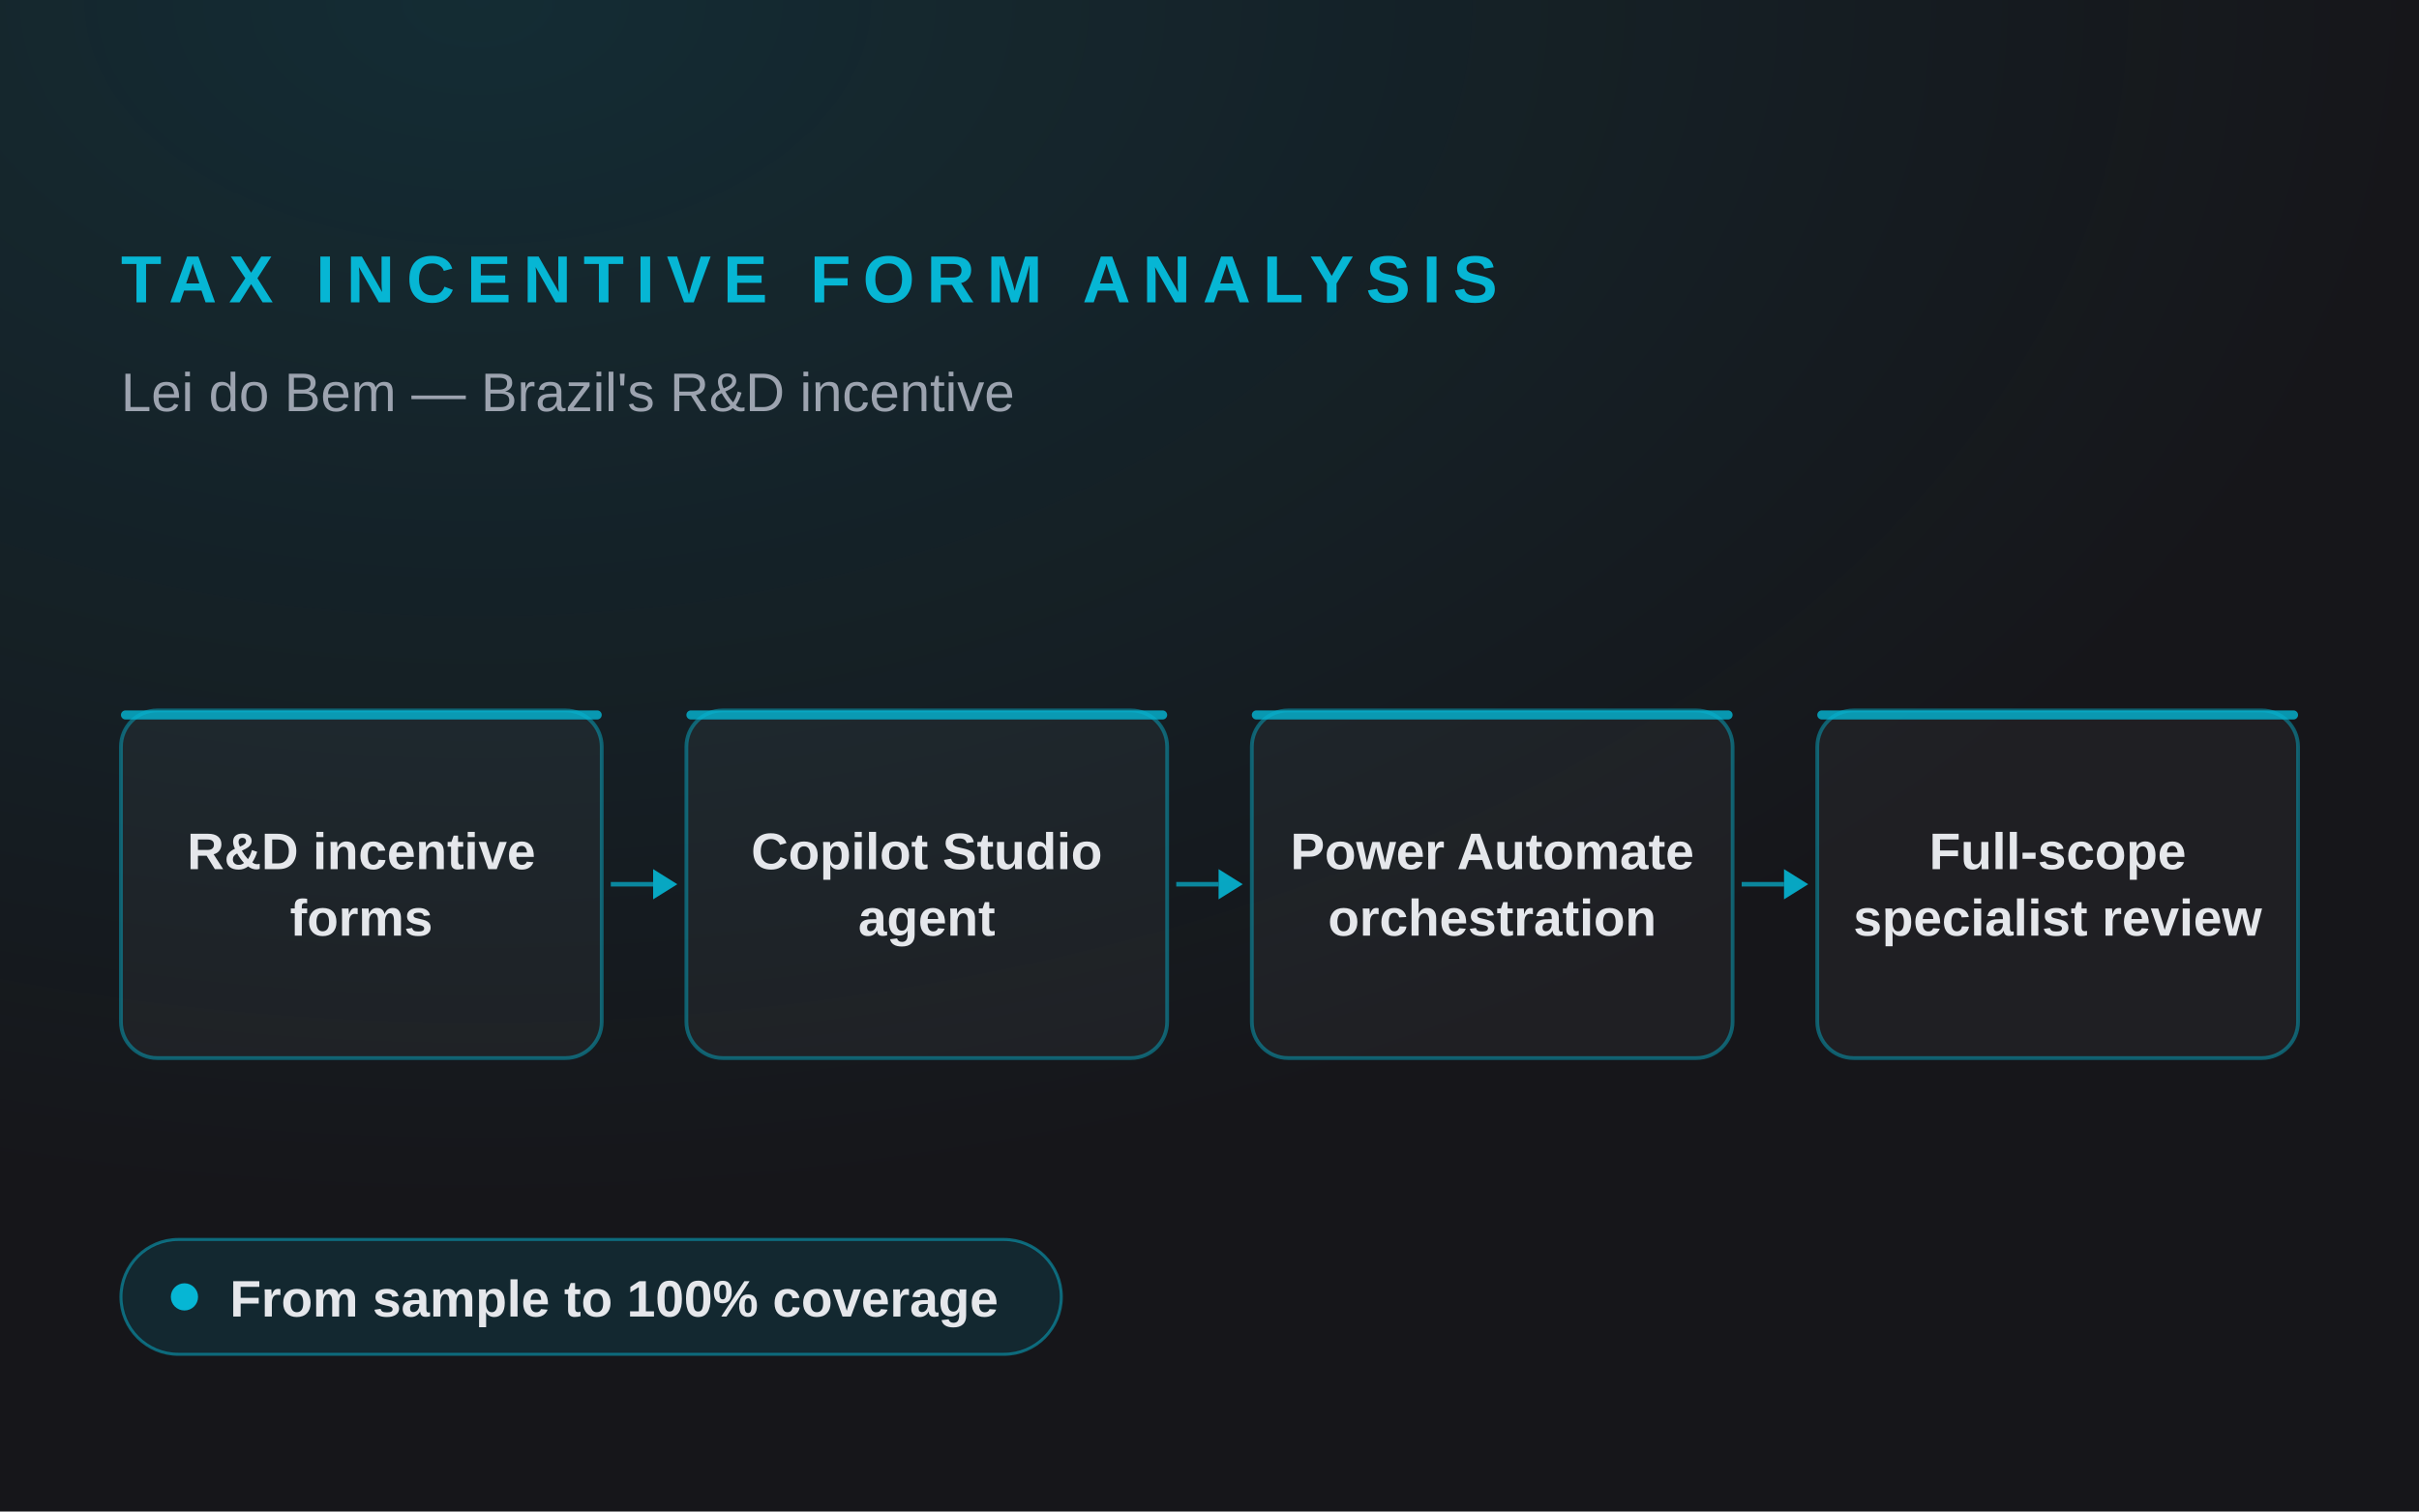
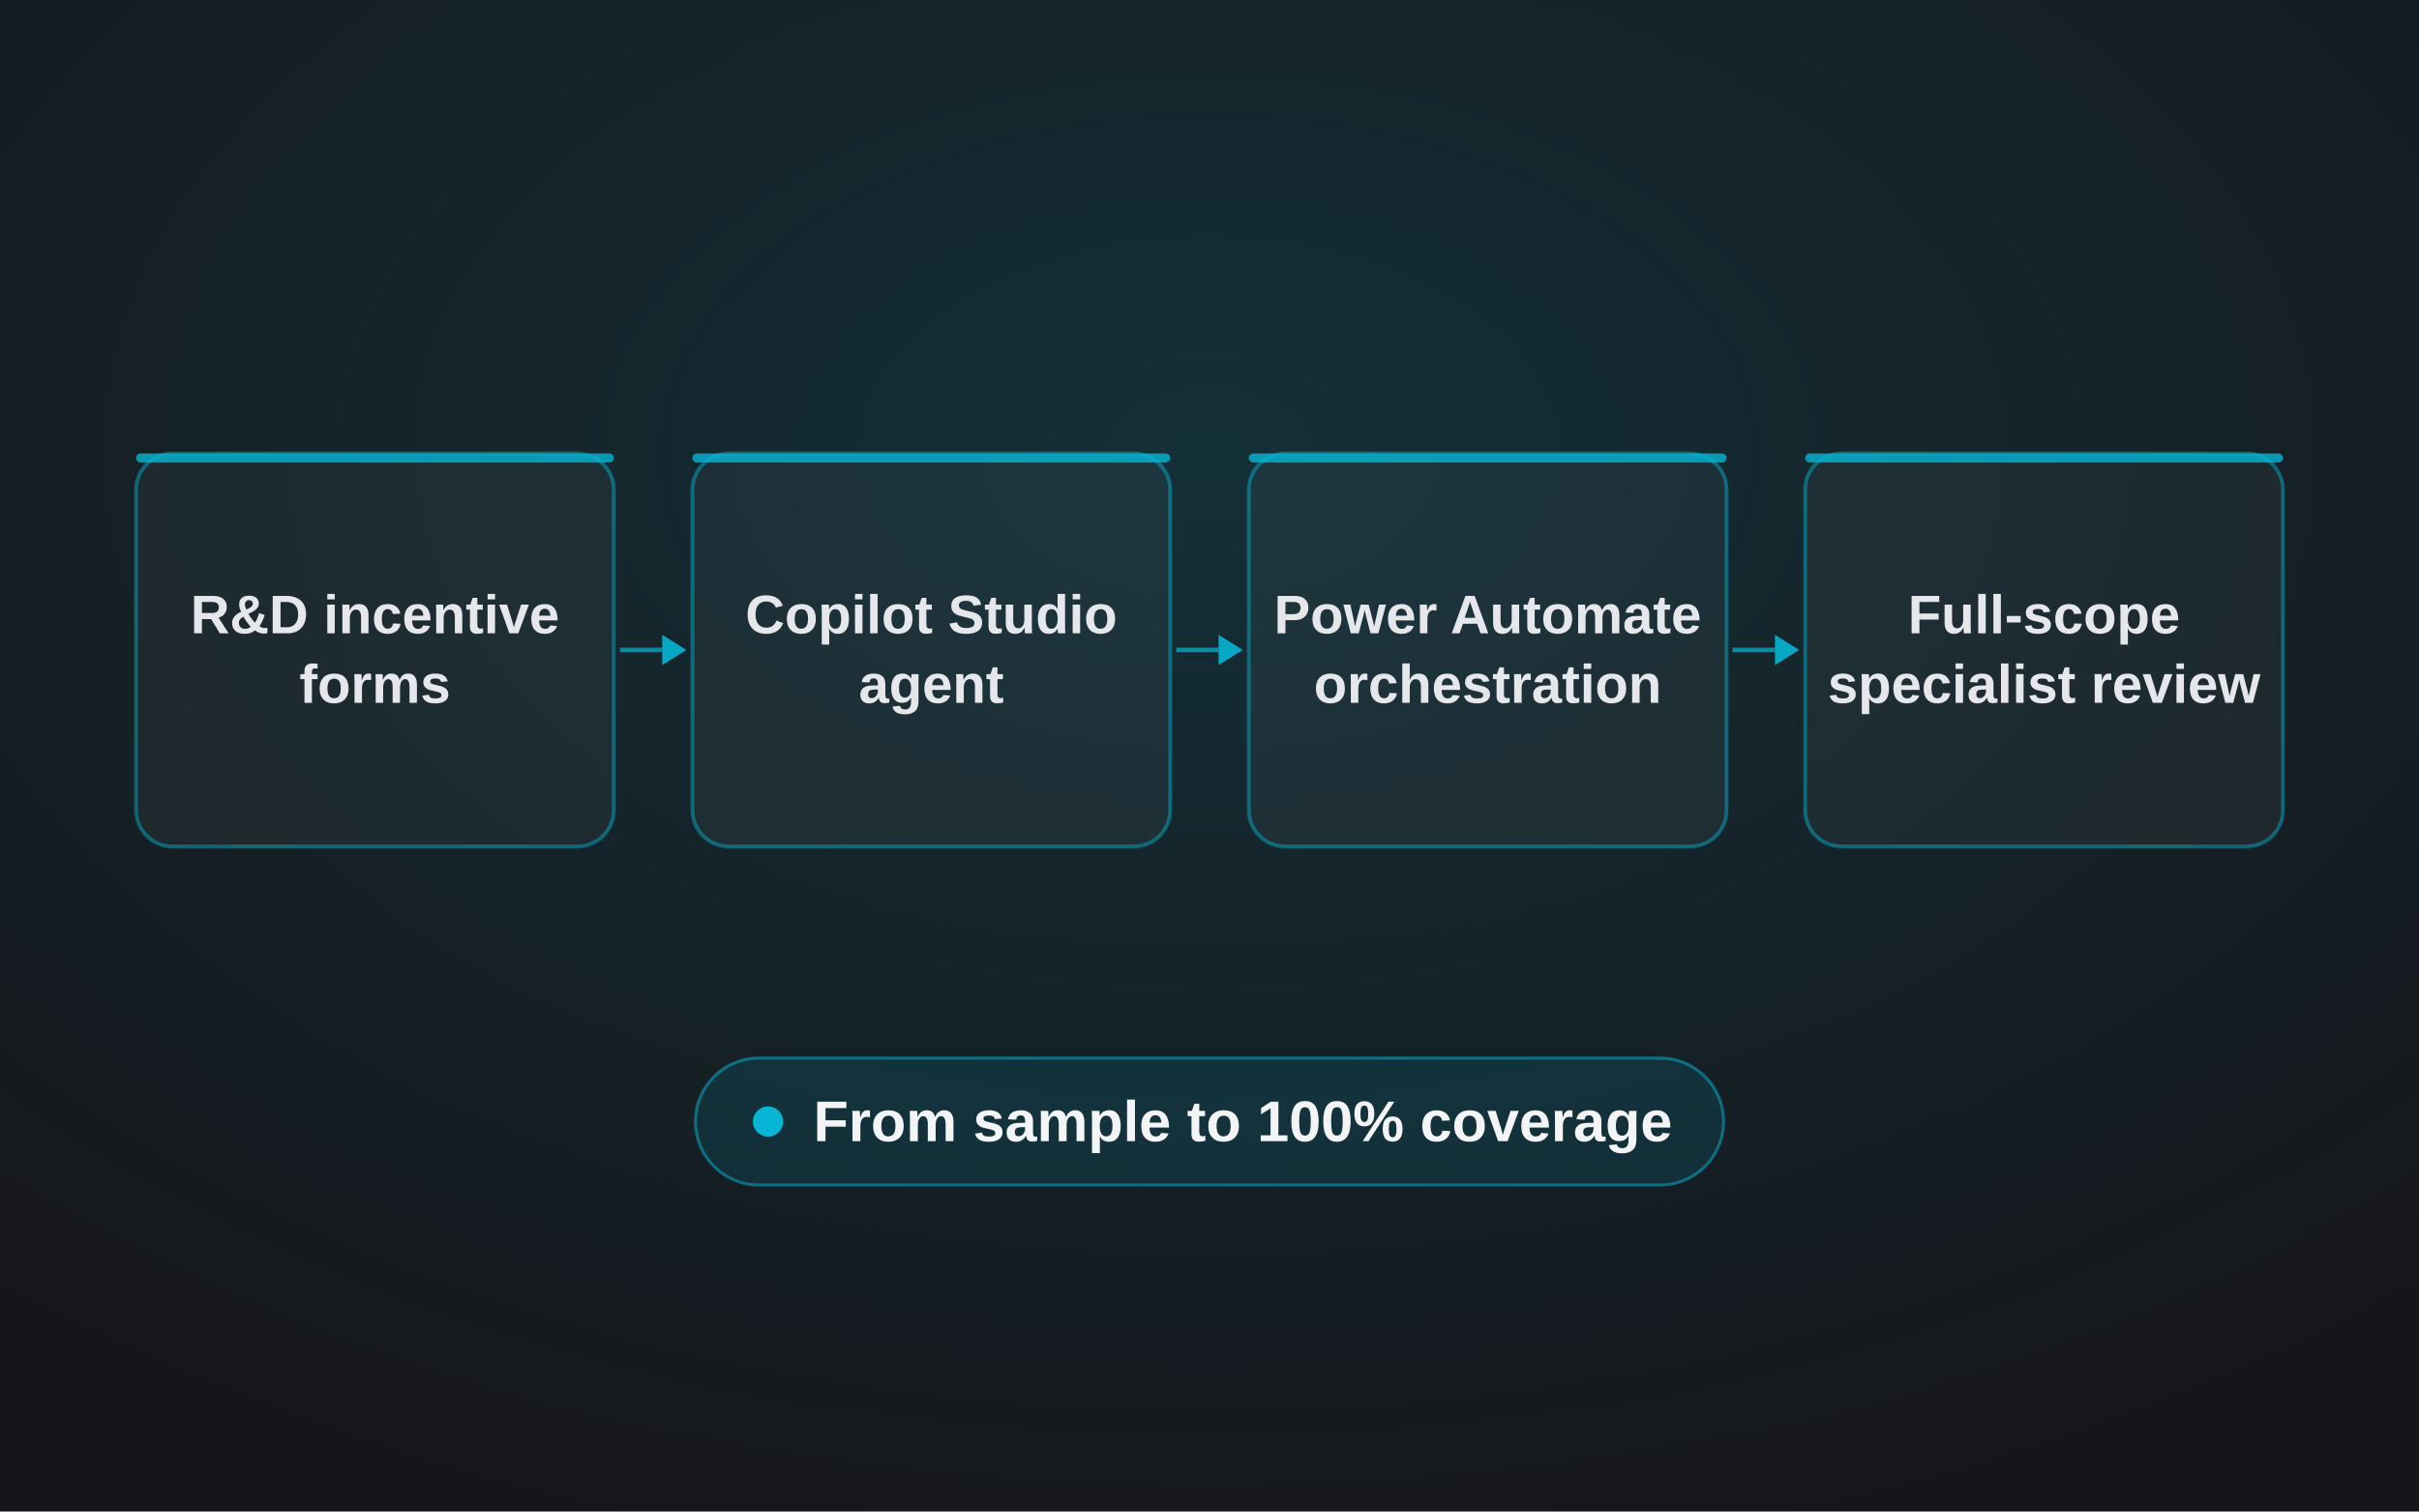
<svg xmlns="http://www.w3.org/2000/svg" width="1600" height="1000" viewBox="0 0 1600 1000">
  <defs>
-     <radialGradient id="g" cx="20%" cy="0%" r="80%">
-       <stop offset="0%" stop-color="#06B6D4" stop-opacity="0.14" />
+     <radialGradient id="g" cx="50%" cy="30%" r="75%">
+       <stop offset="0%" stop-color="#06B6D4" stop-opacity="0.16" />
      <stop offset="100%" stop-color="#06B6D4" stop-opacity="0" />
    </radialGradient>
  </defs>
  <rect width="1600" height="1000" fill="#16161a" />
  <rect width="1600" height="1000" fill="url(#g)" />
-   <text x="80" y="200" font-family="Segoe UI, Arial, sans-serif" font-size="44" font-weight="800" letter-spacing="8" fill="#06B6D4">TAX INCENTIVE FORM ANALYSIS</text>
-   <text x="80" y="272" font-family="Segoe UI, Arial, sans-serif" font-size="36" font-weight="500" fill="#9CA3AF">Lei do Bem — Brazil's R&amp;D incentive</text>
-   <rect x="80" y="470" width="318" height="230" rx="24" fill="#FFFFFF" fill-opacity="0.04" stroke="#06B6D4" stroke-opacity="0.45" stroke-width="2.5" />
-   <rect x="80" y="470" width="318" height="6" rx="3" fill="#06B6D4" fill-opacity="0.8" />
-   <text x="239" y="575" text-anchor="middle" font-family="Segoe UI, Arial, sans-serif" font-size="34" font-weight="600" fill="#E5E7EB">R&amp;D incentive</text>
-   <text x="239" y="619" text-anchor="middle" font-family="Segoe UI, Arial, sans-serif" font-size="34" font-weight="600" fill="#E5E7EB">forms</text>
-   <line x1="404" y1="585" x2="432" y2="585" stroke="#06B6D4" stroke-width="3" stroke-opacity="0.7" />
-   <path d="M 432 575 L 448 585 L 432 595 Z" fill="#06B6D4" fill-opacity="0.9" />
-   <rect x="454" y="470" width="318" height="230" rx="24" fill="#FFFFFF" fill-opacity="0.04" stroke="#06B6D4" stroke-opacity="0.45" stroke-width="2.5" />
-   <rect x="454" y="470" width="318" height="6" rx="3" fill="#06B6D4" fill-opacity="0.8" />
-   <text x="613" y="575" text-anchor="middle" font-family="Segoe UI, Arial, sans-serif" font-size="34" font-weight="600" fill="#E5E7EB">Copilot Studio</text>
-   <text x="613" y="619" text-anchor="middle" font-family="Segoe UI, Arial, sans-serif" font-size="34" font-weight="600" fill="#E5E7EB">agent</text>
-   <line x1="778" y1="585" x2="806" y2="585" stroke="#06B6D4" stroke-width="3" stroke-opacity="0.7" />
-   <path d="M 806 575 L 822 585 L 806 595 Z" fill="#06B6D4" fill-opacity="0.9" />
-   <rect x="828" y="470" width="318" height="230" rx="24" fill="#FFFFFF" fill-opacity="0.04" stroke="#06B6D4" stroke-opacity="0.45" stroke-width="2.5" />
-   <rect x="828" y="470" width="318" height="6" rx="3" fill="#06B6D4" fill-opacity="0.8" />
-   <text x="987" y="575" text-anchor="middle" font-family="Segoe UI, Arial, sans-serif" font-size="34" font-weight="600" fill="#E5E7EB">Power Automate</text>
-   <text x="987" y="619" text-anchor="middle" font-family="Segoe UI, Arial, sans-serif" font-size="34" font-weight="600" fill="#E5E7EB">orchestration</text>
-   <line x1="1152" y1="585" x2="1180" y2="585" stroke="#06B6D4" stroke-width="3" stroke-opacity="0.7" />
-   <path d="M 1180 575 L 1196 585 L 1180 595 Z" fill="#06B6D4" fill-opacity="0.9" />
-   <rect x="1202" y="470" width="318" height="230" rx="24" fill="#FFFFFF" fill-opacity="0.04" stroke="#06B6D4" stroke-opacity="0.45" stroke-width="2.5" />
-   <rect x="1202" y="470" width="318" height="6" rx="3" fill="#06B6D4" fill-opacity="0.8" />
-   <text x="1361" y="575" text-anchor="middle" font-family="Segoe UI, Arial, sans-serif" font-size="34" font-weight="600" fill="#E5E7EB">Full-scope</text>
-   <text x="1361" y="619" text-anchor="middle" font-family="Segoe UI, Arial, sans-serif" font-size="34" font-weight="600" fill="#E5E7EB">specialist review</text>
-   <rect x="80" y="820" width="622" height="76" rx="38" fill="#06B6D4" fill-opacity="0.12" stroke="#06B6D4" stroke-opacity="0.5" stroke-width="2" />
-   <circle cx="122" cy="858" r="9" fill="#06B6D4" />
-   <text x="152" y="871" font-family="Segoe UI, Arial, sans-serif" font-size="34" font-weight="700" fill="#E5E7EB">From sample to 100% coverage</text>
+   <rect x="90" y="300" width="316" height="260" rx="24" fill="#FFFFFF" fill-opacity="0.04" stroke="#06B6D4" stroke-opacity="0.45" stroke-width="2.5" />
+   <rect x="90" y="300" width="316" height="6" rx="3" fill="#06B6D4" fill-opacity="0.8" />
+   <text x="248" y="419" text-anchor="middle" font-family="Segoe UI, Arial, sans-serif" font-size="36" font-weight="600" fill="#E5E7EB">R&amp;D incentive</text>
+   <text x="248" y="465" text-anchor="middle" font-family="Segoe UI, Arial, sans-serif" font-size="36" font-weight="600" fill="#E5E7EB">forms</text>
+   <line x1="410" y1="430" x2="438" y2="430" stroke="#06B6D4" stroke-width="3" stroke-opacity="0.7" />
+   <path d="M 438 420 L 454 430 L 438 440 Z" fill="#06B6D4" fill-opacity="0.9" />
+   <rect x="458" y="300" width="316" height="260" rx="24" fill="#FFFFFF" fill-opacity="0.04" stroke="#06B6D4" stroke-opacity="0.45" stroke-width="2.5" />
+   <rect x="458" y="300" width="316" height="6" rx="3" fill="#06B6D4" fill-opacity="0.8" />
+   <text x="616" y="419" text-anchor="middle" font-family="Segoe UI, Arial, sans-serif" font-size="36" font-weight="600" fill="#E5E7EB">Copilot Studio</text>
+   <text x="616" y="465" text-anchor="middle" font-family="Segoe UI, Arial, sans-serif" font-size="36" font-weight="600" fill="#E5E7EB">agent</text>
+   <line x1="778" y1="430" x2="806" y2="430" stroke="#06B6D4" stroke-width="3" stroke-opacity="0.7" />
+   <path d="M 806 420 L 822 430 L 806 440 Z" fill="#06B6D4" fill-opacity="0.9" />
+   <rect x="826" y="300" width="316" height="260" rx="24" fill="#FFFFFF" fill-opacity="0.04" stroke="#06B6D4" stroke-opacity="0.45" stroke-width="2.5" />
+   <rect x="826" y="300" width="316" height="6" rx="3" fill="#06B6D4" fill-opacity="0.8" />
+   <text x="984" y="419" text-anchor="middle" font-family="Segoe UI, Arial, sans-serif" font-size="36" font-weight="600" fill="#E5E7EB">Power Automate</text>
+   <text x="984" y="465" text-anchor="middle" font-family="Segoe UI, Arial, sans-serif" font-size="36" font-weight="600" fill="#E5E7EB">orchestration</text>
+   <line x1="1146" y1="430" x2="1174" y2="430" stroke="#06B6D4" stroke-width="3" stroke-opacity="0.7" />
+   <path d="M 1174 420 L 1190 430 L 1174 440 Z" fill="#06B6D4" fill-opacity="0.9" />
+   <rect x="1194" y="300" width="316" height="260" rx="24" fill="#FFFFFF" fill-opacity="0.04" stroke="#06B6D4" stroke-opacity="0.45" stroke-width="2.5" />
+   <rect x="1194" y="300" width="316" height="6" rx="3" fill="#06B6D4" fill-opacity="0.8" />
+   <text x="1352" y="419" text-anchor="middle" font-family="Segoe UI, Arial, sans-serif" font-size="36" font-weight="600" fill="#E5E7EB">Full-scope</text>
+   <text x="1352" y="465" text-anchor="middle" font-family="Segoe UI, Arial, sans-serif" font-size="36" font-weight="600" fill="#E5E7EB">specialist review</text>
+   <rect x="460" y="700" width="680" height="84" rx="42" fill="#06B6D4" fill-opacity="0.12" stroke="#06B6D4" stroke-opacity="0.5" stroke-width="2" />
+   <circle cx="508" cy="742" r="10" fill="#06B6D4" />
+   <text x="538" y="755" font-family="Segoe UI, Arial, sans-serif" font-size="38" font-weight="700" fill="#F3F4F6">From sample to 100% coverage</text>
</svg>
